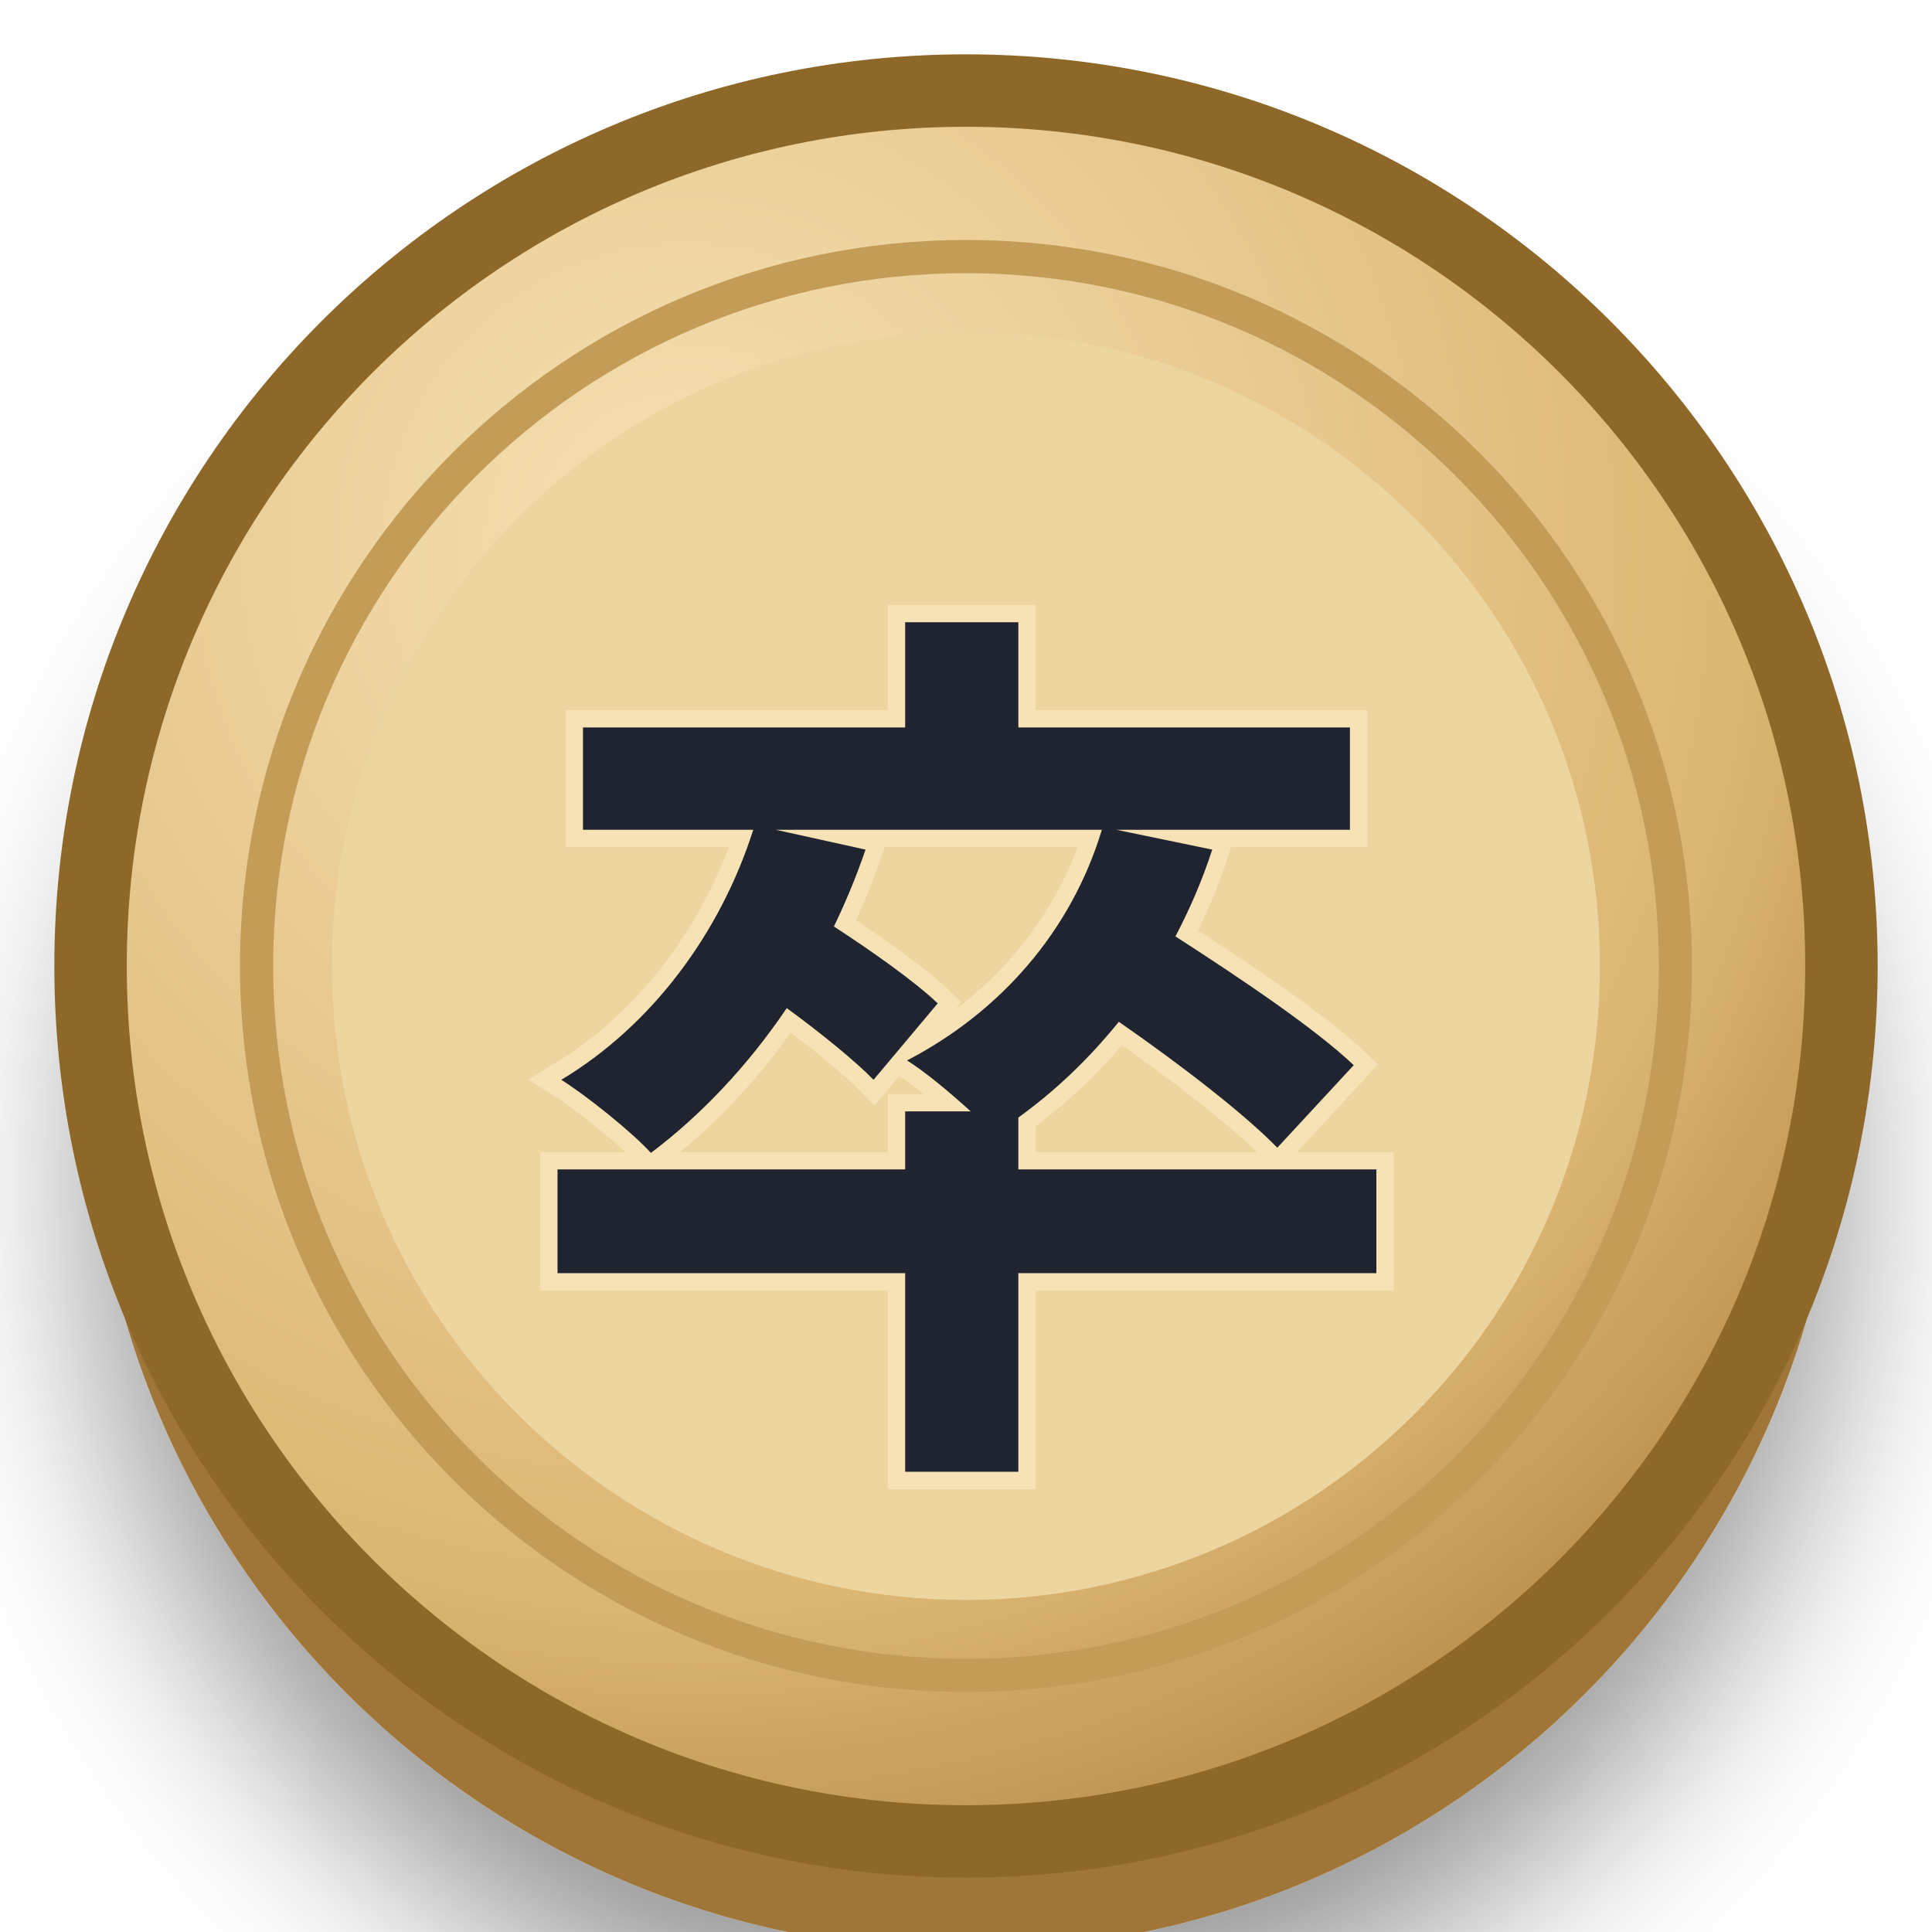
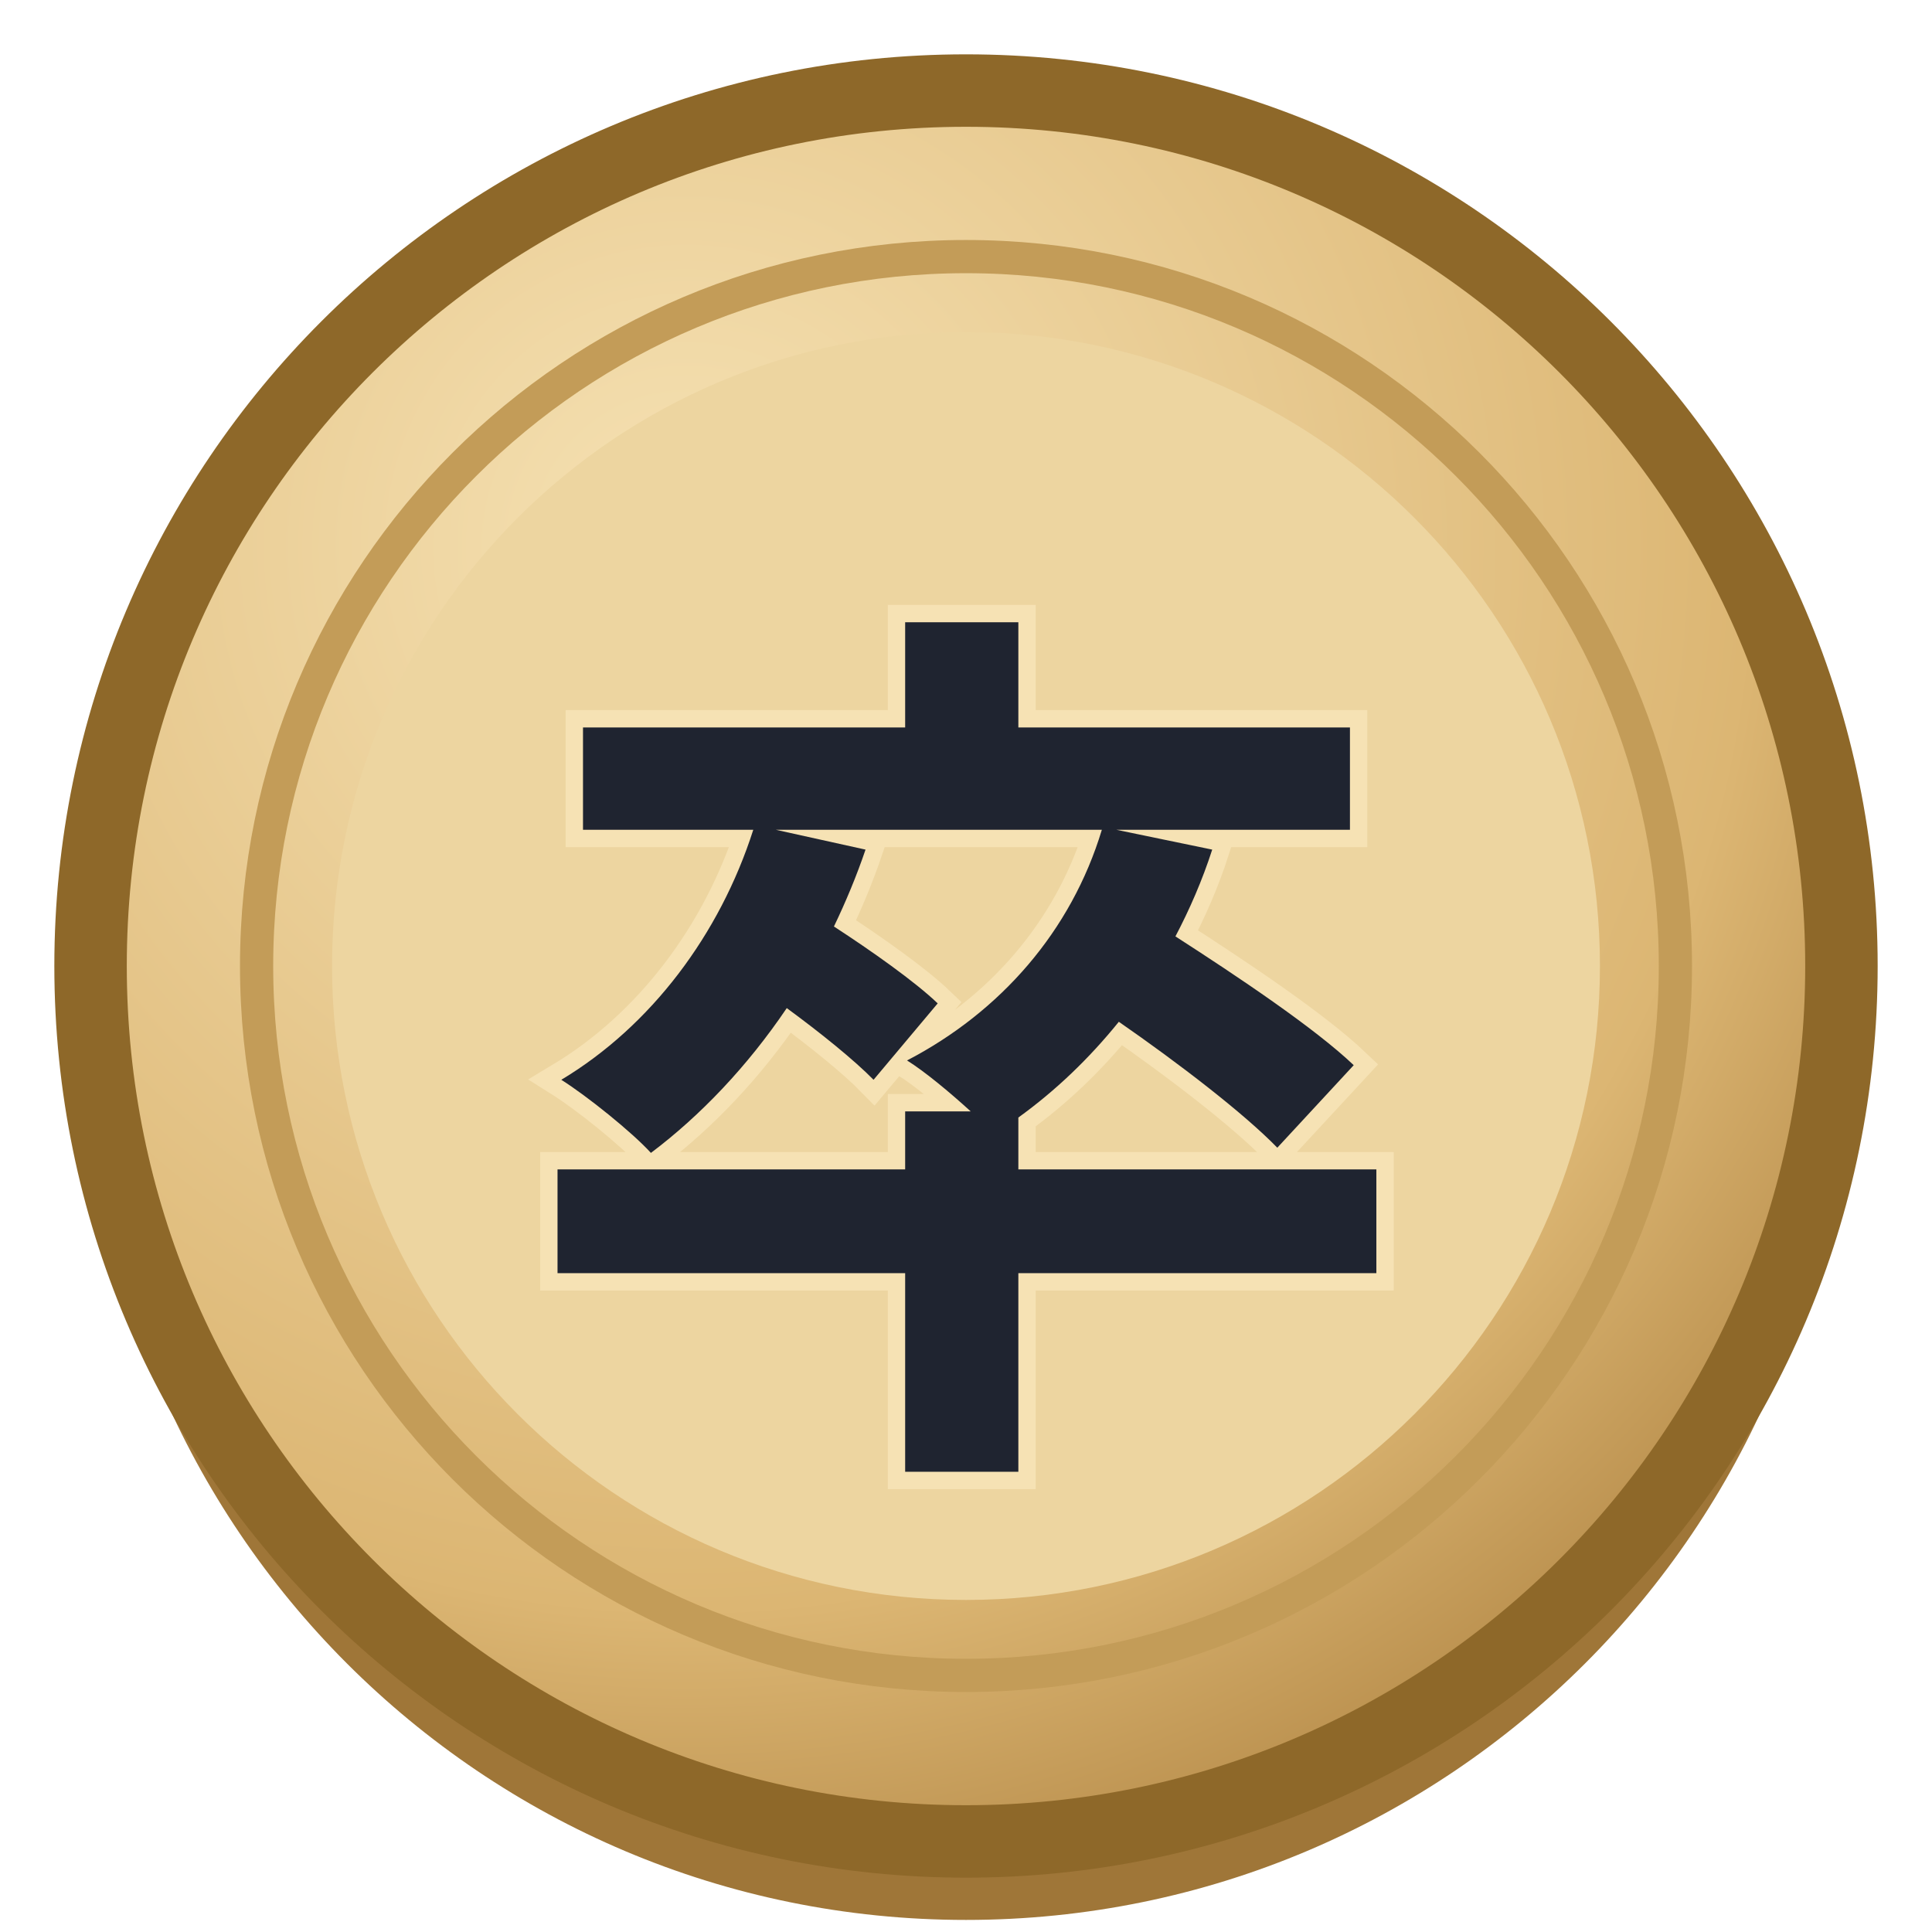
<svg xmlns="http://www.w3.org/2000/svg" width="64" height="64" viewBox="0 0 64 64">
  <defs>
    <radialGradient id="piece-dome-black_pawn" cx="34%" cy="26%" r="78%">
      <stop offset="0%" stop-color="#F6E2B4" />
      <stop offset="78%" stop-color="#DCB673" />
      <stop offset="100%" stop-color="#BC9250" />
    </radialGradient>
-     <filter id="piece-shadow-black_pawn" x="-30%" y="-30%" width="160%" height="175%">
-       <feDropShadow dx="0" dy="3.6" stdDeviation="3.2" flood-color="#000000" flood-opacity="0.42" />
-     </filter>
  </defs>
-   <circle cx="32" cy="35.6" r="29" fill="#9F7638" filter="url(#piece-shadow-black_pawn)" />
+   <circle cx="32" cy="34.6" r="29" fill="#9F7638" />
  <circle cx="32" cy="32" r="29" fill="url(#piece-dome-black_pawn)" stroke="#8E6829" stroke-width="2.4" />
  <circle cx="32" cy="32" r="23.5" fill="none" stroke="#C39C58" stroke-width="1.1" />
  <circle cx="32" cy="32" r="21" fill="#EDD5A0" />
  <text x="32" y="33" text-anchor="middle" dominant-baseline="central" font-family="&quot;KaiTi&quot;,&quot;STKaiti&quot;,&quot;Noto Serif SC&quot;,serif" font-size="30" font-weight="700" fill="#1F2430" stroke="#F6E2B4" stroke-width="1.15" paint-order="stroke">卒</text>
</svg>
